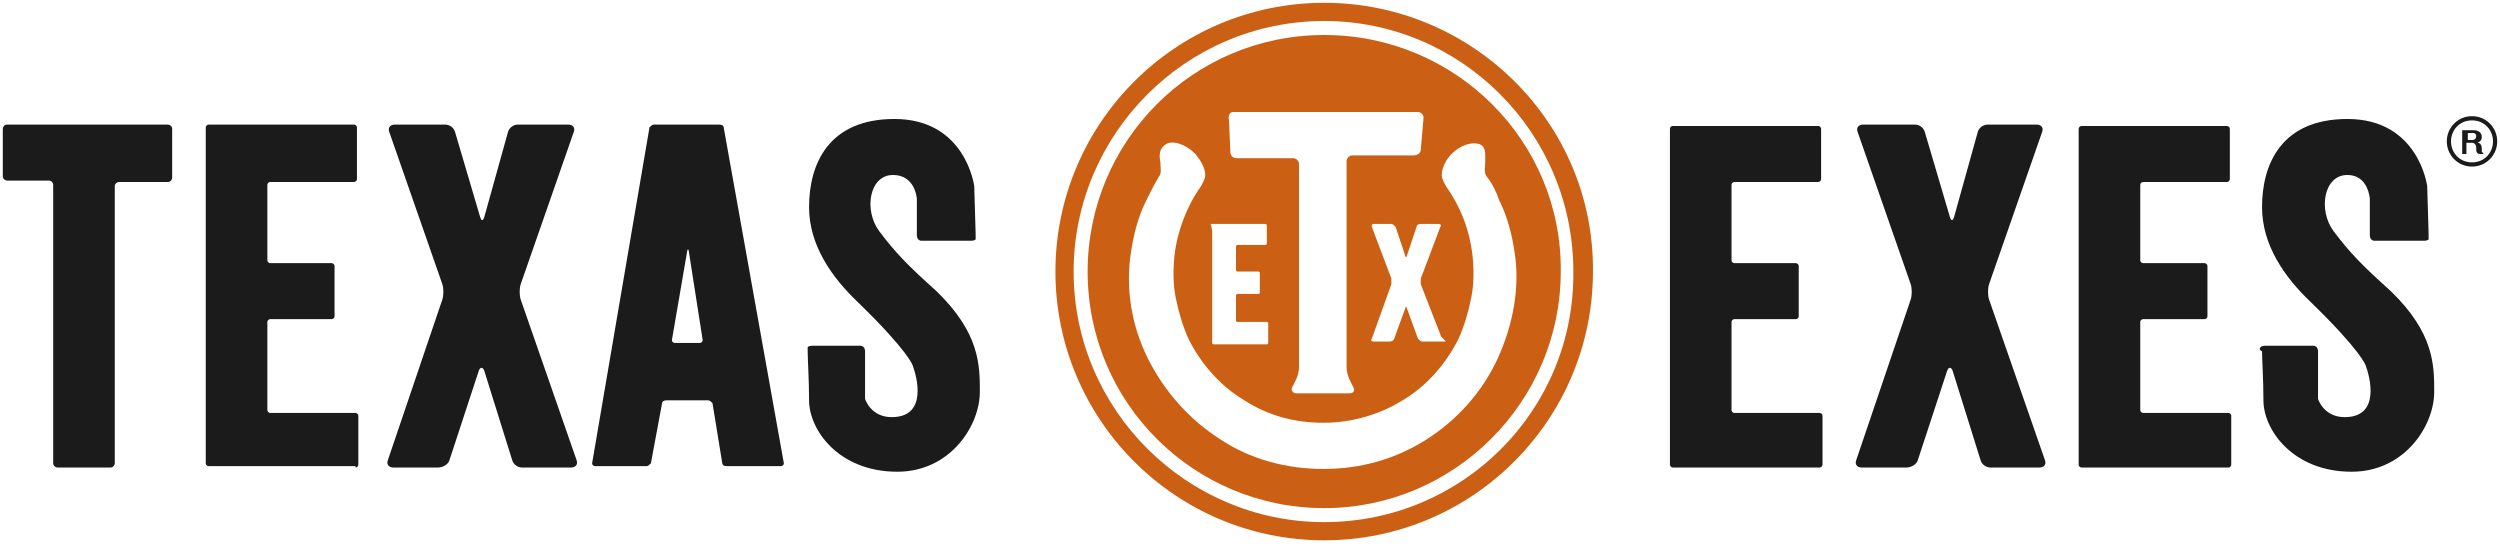
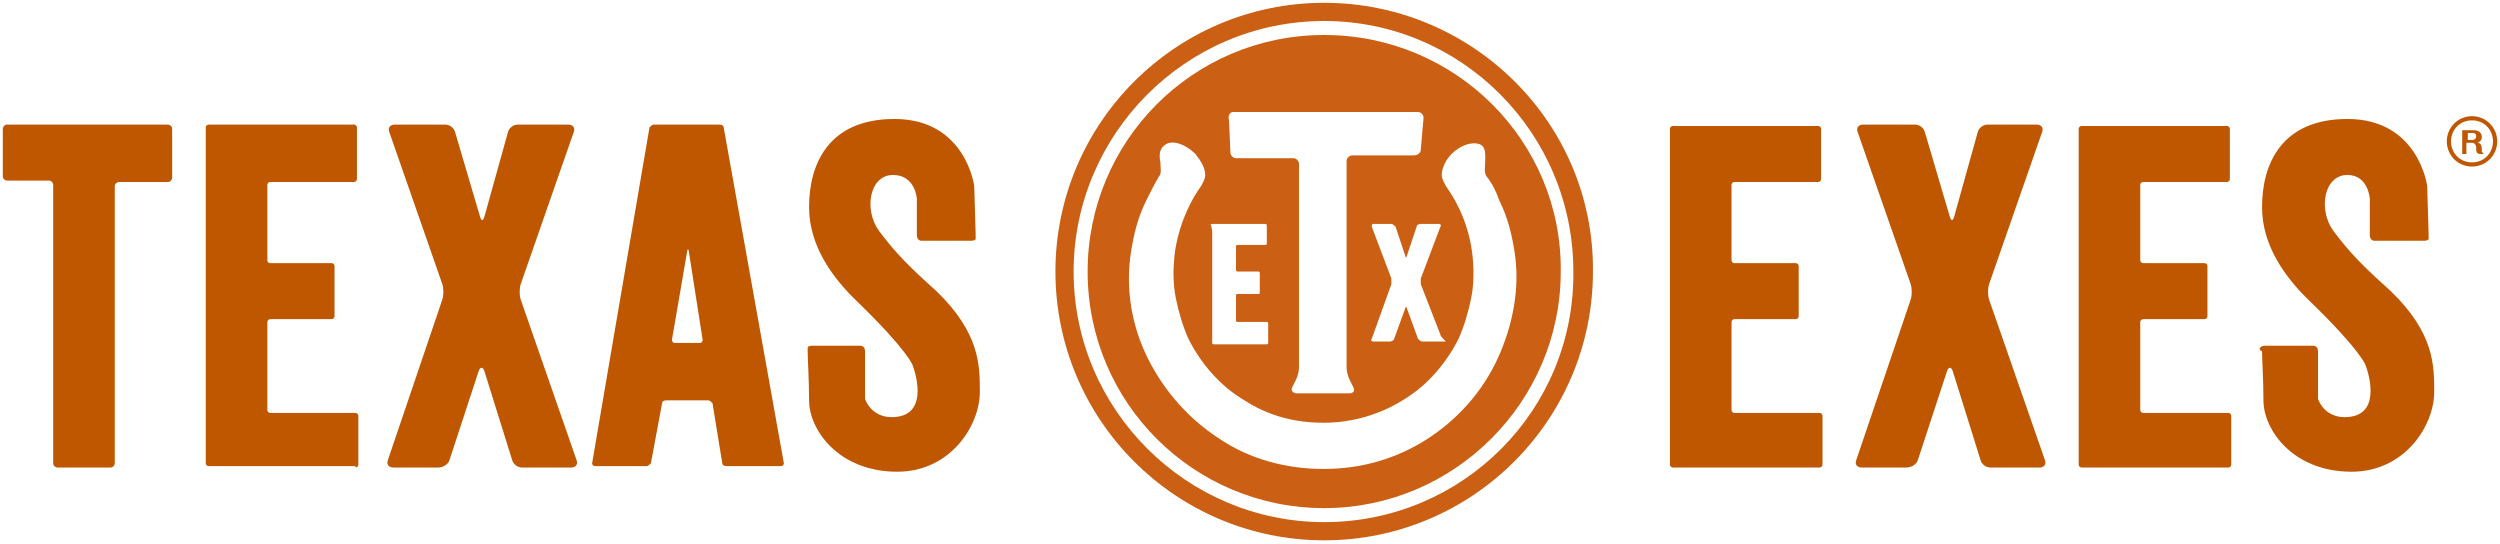
<svg xmlns="http://www.w3.org/2000/svg" version="1.1" x="0px" y="0px" viewBox="0 0 178.6 38.8" style="enable-background:new 0 0 178.6 38.8;" xml:space="preserve">
  <style type="text/css">
- 	.st0{fill:#1B1B1B;}
+ 	.st0{fill:#BF5700;}
	.st1{fill:#CB6015;}
</style>
  <g id="Layer_3">
</g>
  <g id="White">
</g>
  <g id="Color">
    <g>
      <g>
        <path class="st0" d="M3.8,33.1c0,0.2,0.2,0.3,0.3,0.3h3.8c0.2,0,0.3-0.2,0.3-0.3V13.3c0-0.2,0.2-0.3,0.3-0.3h3.5     c0.2,0,0.3-0.2,0.3-0.3V9.2c0-0.2-0.2-0.3-0.3-0.3H0.5c-0.2,0-0.3,0.2-0.3,0.3v3.4c0,0.2,0.2,0.3,0.3,0.3h3     c0.2,0,0.3,0.2,0.3,0.3V33.1z" />
        <path class="st0" d="M28.2,8.9c-0.3,0-0.5,0.2-0.4,0.5l3.8,10.9c0.1,0.3,0.1,0.8,0,1.1l-3.9,11.5c-0.1,0.3,0.1,0.5,0.4,0.5h3.2     c0.3,0,0.7-0.2,0.8-0.5l2.1-6.4c0.1-0.3,0.3-0.3,0.4,0l2,6.4c0.1,0.3,0.4,0.5,0.7,0.5h3.5c0.3,0,0.5-0.2,0.4-0.5l-4-11.5     c-0.1-0.3-0.1-0.8,0-1.1L41,9.4c0.1-0.3-0.1-0.5-0.4-0.5H37c-0.3,0-0.6,0.2-0.7,0.5l-1.7,6.1c-0.1,0.3-0.2,0.3-0.3,0l-1.8-6.1     c-0.1-0.3-0.4-0.5-0.7-0.5H28.2z" />
        <path class="st0" d="M25.4,33.4c0.1,0,0.2-0.1,0.2-0.2v-3.5c0-0.1-0.1-0.2-0.2-0.2l-6.1,0c-0.1,0-0.2-0.1-0.2-0.2V23     c0-0.1,0.1-0.2,0.2-0.2l4.4,0c0.1,0,0.2-0.1,0.2-0.2v-3.6c0-0.1-0.1-0.2-0.2-0.2h-4.4c-0.1,0-0.2-0.1-0.2-0.2v-5.4     c0-0.1,0.1-0.2,0.2-0.2h6c0.1,0,0.2-0.1,0.2-0.2V9.1c0-0.1-0.1-0.2-0.2-0.2H14.9c-0.1,0-0.2,0.1-0.2,0.2v24     c0,0.1,0.1,0.2,0.2,0.2H25.4z" />
        <path class="st0" d="M51.7,9.1c0-0.1-0.1-0.2-0.3-0.2h-4.7c-0.1,0-0.2,0.1-0.3,0.2l-4.1,24c0,0.1,0.1,0.2,0.2,0.2h3.7     c0.1,0,0.2-0.1,0.3-0.2l0.8-4.3c0-0.1,0.1-0.2,0.3-0.2h3c0.1,0,0.2,0.1,0.3,0.2l0.7,4.3c0,0.1,0.1,0.2,0.3,0.2h3.9     c0.1,0,0.2-0.1,0.2-0.2L51.7,9.1z M48.2,24.5c-0.1,0-0.2-0.1-0.2-0.2l1.1-6.4c0-0.1,0.1-0.1,0.1,0l1,6.4c0,0.1-0.1,0.2-0.2,0.2     H48.2z" />
        <path class="st0" d="M57.7,24.8c0.1-0.1,0.3-0.1,0.3-0.1h3.5c0,0,0.1,0,0.2,0.1c0.1,0.1,0.1,0.3,0.1,0.3v3.4c0,0,0.4,1.3,1.9,1.3     c2.6,0,1.8-2.9,1.5-3.7c0,0-0.3-1-3.9-4.5c-1.9-1.8-3.5-4.1-3.5-6.8c0-3.1,1.4-6.3,6.1-6.3c5.1,0,5.7,4.8,5.7,4.8l0.1,3.4     c0,0,0,0.3,0,0.4c-0.1,0.1-0.3,0.1-0.3,0.1l-3.6,0c0,0-0.1,0-0.2-0.1c-0.1-0.1-0.1-0.3-0.1-0.3l0-2.6c0,0-0.1-1.7-1.7-1.7     c-1.7,0-2.1,2.5-1,4c1.2,1.6,2.1,2.5,4.1,4.3c3.1,3,3.1,5.3,3.1,7.2c0,2.4-2.1,5.7-5.9,5.7c-4.2,0-6.3-3-6.3-5.1     c0-1.5-0.1-2.9-0.1-3.5C57.7,25,57.7,24.9,57.7,24.8z" />
        <path class="st0" d="M161.5,24.8c0.1-0.1,0.3-0.1,0.3-0.1h3.5c0,0,0.1,0,0.2,0.1c0.1,0.1,0.1,0.3,0.1,0.3v3.4     c0,0,0.4,1.3,1.9,1.3c2.6,0,1.8-2.9,1.5-3.7c0,0-0.3-1-3.9-4.5c-1.9-1.8-3.5-4.1-3.5-6.8c0-3.1,1.4-6.3,6.1-6.3     c5.1,0,5.7,4.8,5.7,4.8l0.1,3.4c0,0,0,0.3,0,0.4c-0.1,0.1-0.3,0.1-0.3,0.1l-3.6,0c0,0-0.1,0-0.2-0.1c-0.1-0.1-0.1-0.3-0.1-0.3     l0-2.6c0,0-0.1-1.7-1.6-1.7c-1.7,0-2.1,2.5-1,4c1.2,1.6,2.1,2.5,4.1,4.3c3.1,3,3.1,5.3,3.1,7.2c0,2.4-2.1,5.7-5.9,5.7     c-4.2,0-6.3-3-6.3-5.1c0-1.5-0.1-2.9-0.1-3.5C161.4,25,161.4,24.9,161.5,24.8z" />
        <path class="st0" d="M133.1,8.9c-0.3,0-0.5,0.2-0.4,0.5l3.8,10.9c0.1,0.3,0.1,0.8,0,1.1l-3.9,11.5c-0.1,0.3,0.1,0.5,0.4,0.5h3.2     c0.3,0,0.7-0.2,0.8-0.5l2.1-6.4c0.1-0.3,0.3-0.3,0.4,0l2,6.4c0.1,0.3,0.4,0.5,0.7,0.5h3.5c0.3,0,0.5-0.2,0.4-0.5l-4-11.5     c-0.1-0.3-0.1-0.8,0-1.1l3.8-10.9c0.1-0.3-0.1-0.5-0.4-0.5h-3.5c-0.3,0-0.6,0.2-0.7,0.5l-1.7,6.1c-0.1,0.3-0.2,0.3-0.3,0     l-1.8-6.1c-0.1-0.3-0.4-0.5-0.7-0.5H133.1z" />
        <path class="st0" d="M130,33.4c0.1,0,0.2-0.1,0.2-0.2v-3.5c0-0.1-0.1-0.2-0.2-0.2l-6.1,0c-0.1,0-0.2-0.1-0.2-0.2V23     c0-0.1,0.1-0.2,0.2-0.2l4.4,0c0.1,0,0.2-0.1,0.2-0.2V19c0-0.1-0.1-0.2-0.2-0.2h-4.4c-0.1,0-0.2-0.1-0.2-0.2v-5.4     c0-0.1,0.1-0.2,0.2-0.2h6c0.1,0,0.2-0.1,0.2-0.2V9.2c0-0.1-0.1-0.2-0.2-0.2h-10.4c-0.1,0-0.2,0.1-0.2,0.2v24     c0,0.1,0.1,0.2,0.2,0.2H130z" />
        <path class="st0" d="M159.2,33.4c0.1,0,0.2-0.1,0.2-0.2v-3.5c0-0.1-0.1-0.2-0.2-0.2l-6.1,0c-0.1,0-0.2-0.1-0.2-0.2V23     c0-0.1,0.1-0.2,0.2-0.2l4.4,0c0.1,0,0.2-0.1,0.2-0.2V19c0-0.1-0.1-0.2-0.2-0.2h-4.4c-0.1,0-0.2-0.1-0.2-0.2v-5.4     c0-0.1,0.1-0.2,0.2-0.2h6c0.1,0,0.2-0.1,0.2-0.2V9.2c0-0.1-0.1-0.2-0.2-0.2h-10.4c-0.1,0-0.2,0.1-0.2,0.2v24     c0,0.1,0.1,0.2,0.2,0.2H159.2z" />
      </g>
      <g>
        <path class="st1" d="M94.6,2.5c-9.4,0-16.9,7.6-16.9,16.9c0,9.4,7.6,16.9,16.9,16.9c9.3,0,16.9-7.6,16.9-16.9     C111.6,10.1,104,2.5,94.6,2.5z M102.9,16.2l-1.4,3.7c0,0.1,0,0.3,0,0.4l1.4,3.6c0,0.1,0.1,0.2,0.2,0.3l0.1,0.1     c0.1,0.1,0.1,0.1,0,0.1h-1.6c-0.1,0-0.2-0.1-0.3-0.2l-0.8-2.2c0-0.1-0.1-0.1-0.1,0l-0.8,2.2c0,0.1-0.2,0.2-0.3,0.2h-1.2     c-0.1,0-0.2-0.1-0.1-0.2l1.4-3.9c0-0.1,0-0.3,0-0.4L98,16.2c0-0.1,0-0.2,0.1-0.2h1.3c0.1,0,0.2,0.1,0.3,0.2l0.7,2.1     c0,0.1,0.1,0.1,0.1,0l0.7-2.1c0-0.1,0.1-0.2,0.3-0.2h1.3C102.9,16,103,16.1,102.9,16.2z M88.1,8h13.2c0.2,0,0.4,0.2,0.4,0.4     l-0.2,2.3c0,0.2-0.2,0.4-0.5,0.4h-4.4c-0.2,0-0.4,0.2-0.4,0.4v14.8c0,0.2,0.1,0.6,0.2,0.8l0.3,0.6c0.1,0.2,0,0.4-0.3,0.4h-3.8     c-0.2,0-0.4-0.2-0.3-0.4l0.3-0.6c0.1-0.2,0.2-0.6,0.2-0.8V11.7c0-0.2-0.2-0.4-0.4-0.4h-4.1c-0.2,0-0.4-0.2-0.4-0.4l-0.1-2.3     C87.7,8.2,87.9,8,88.1,8z M86.5,16h3.9c0,0,0.1,0,0.1,0.1v1.3c0,0,0,0.1-0.1,0.1h-2c0,0-0.1,0-0.1,0.1v1.7c0,0,0,0.1,0.1,0.1h1.5     c0,0,0.1,0,0.1,0.1v1.4c0,0,0,0.1-0.1,0.1l-1.5,0c0,0-0.1,0-0.1,0.1v1.8c0,0,0,0.1,0.1,0.1h2.1c0,0,0.1,0,0.1,0.1v1.4     c0,0,0,0.1-0.1,0.1h-3.8c0,0-0.1,0-0.1-0.1l0-7.9c0,0,0-0.1,0-0.1L86.5,16C86.4,16.1,86.4,16,86.5,16z M101.9,31.4     c-2.2,1.4-4.7,2.1-7.3,2.1h-0.1c-2.6,0-5.2-0.7-7.3-2.1c-2.2-1.4-4-3.4-5.2-5.8c-1.2-2.4-1.6-5.1-1.2-7.6     c0.2-1.3,0.5-2.5,1.1-3.7c0.3-0.6,0.6-1.2,0.9-1.7c0.2-0.2,0.1-0.6,0.1-1c-0.1-0.5-0.1-1,0.4-1.3c0.5-0.3,1.4,0,2.1,0.7     c0.4,0.5,0.7,1,0.7,1.5c0,0.3-0.2,0.6-0.3,0.8c-1,1.4-1.7,3.2-1.9,5c-0.1,1-0.1,2,0.1,3c0.2,1,0.5,2,0.9,2.9     c0.9,1.8,2.3,3.4,4,4.4c1.7,1.1,3.6,1.6,5.6,1.6h0.1c2,0,4-0.6,5.6-1.6c1.7-1,3.1-2.6,4-4.4c0.4-0.9,0.7-1.9,0.9-2.9     c0.2-1,0.2-2,0.1-3c-0.2-1.9-0.9-3.6-1.9-5c-0.1-0.2-0.3-0.5-0.3-0.8c0-0.5,0.3-1.1,0.7-1.5c0.6-0.6,1.4-0.9,2-0.7     c0.5,0.2,0.4,0.8,0.4,1.3c0,0.4-0.1,0.7,0.1,1c0.4,0.5,0.7,1.1,0.9,1.7c0.6,1.2,0.9,2.4,1.1,3.7c0.4,2.5-0.1,5.2-1.2,7.6     C105.9,28,104.1,30,101.9,31.4z" />
        <path class="st1" d="M94.6,0.2C84,0.2,75.4,8.8,75.4,19.4c0,10.6,8.6,19.2,19.2,19.2c10.6,0,19.2-8.6,19.2-19.2     C113.9,8.8,105.2,0.2,94.6,0.2z M94.6,37.3c-9.8,0-17.9-8-17.9-17.9c0-9.8,8-17.9,17.9-17.9c9.8,0,17.8,8,17.8,17.9     C112.5,29.3,104.5,37.3,94.6,37.3z" />
      </g>
      <g>
        <path class="st0" d="M176.6,11.9c-1,0-1.8-0.8-1.8-1.8s0.8-1.8,1.8-1.8s1.8,0.8,1.8,1.8S177.6,11.9,176.6,11.9z M176.6,8.6     c-0.9,0-1.5,0.7-1.5,1.5c0,0.8,0.6,1.5,1.5,1.5c0.9,0,1.5-0.7,1.5-1.5C178.1,9.3,177.5,8.6,176.6,8.6z M177.2,11     c-0.2,0-0.3-0.1-0.3-0.3v-0.2c0-0.1-0.1-0.3-0.3-0.3h-0.4V11h-0.3V9.3h0.8c0.4,0,0.6,0.2,0.6,0.5v0c0,0.2-0.1,0.3-0.3,0.4     c0.2,0,0.3,0.2,0.3,0.4v0.2c0,0.1,0,0.1,0.1,0.1V11H177.2z M176.9,9.7c0-0.1-0.1-0.2-0.2-0.2h-0.4V10h0.3     C176.8,10,176.9,9.9,176.9,9.7L176.9,9.7z" />
      </g>
    </g>
  </g>
</svg>
